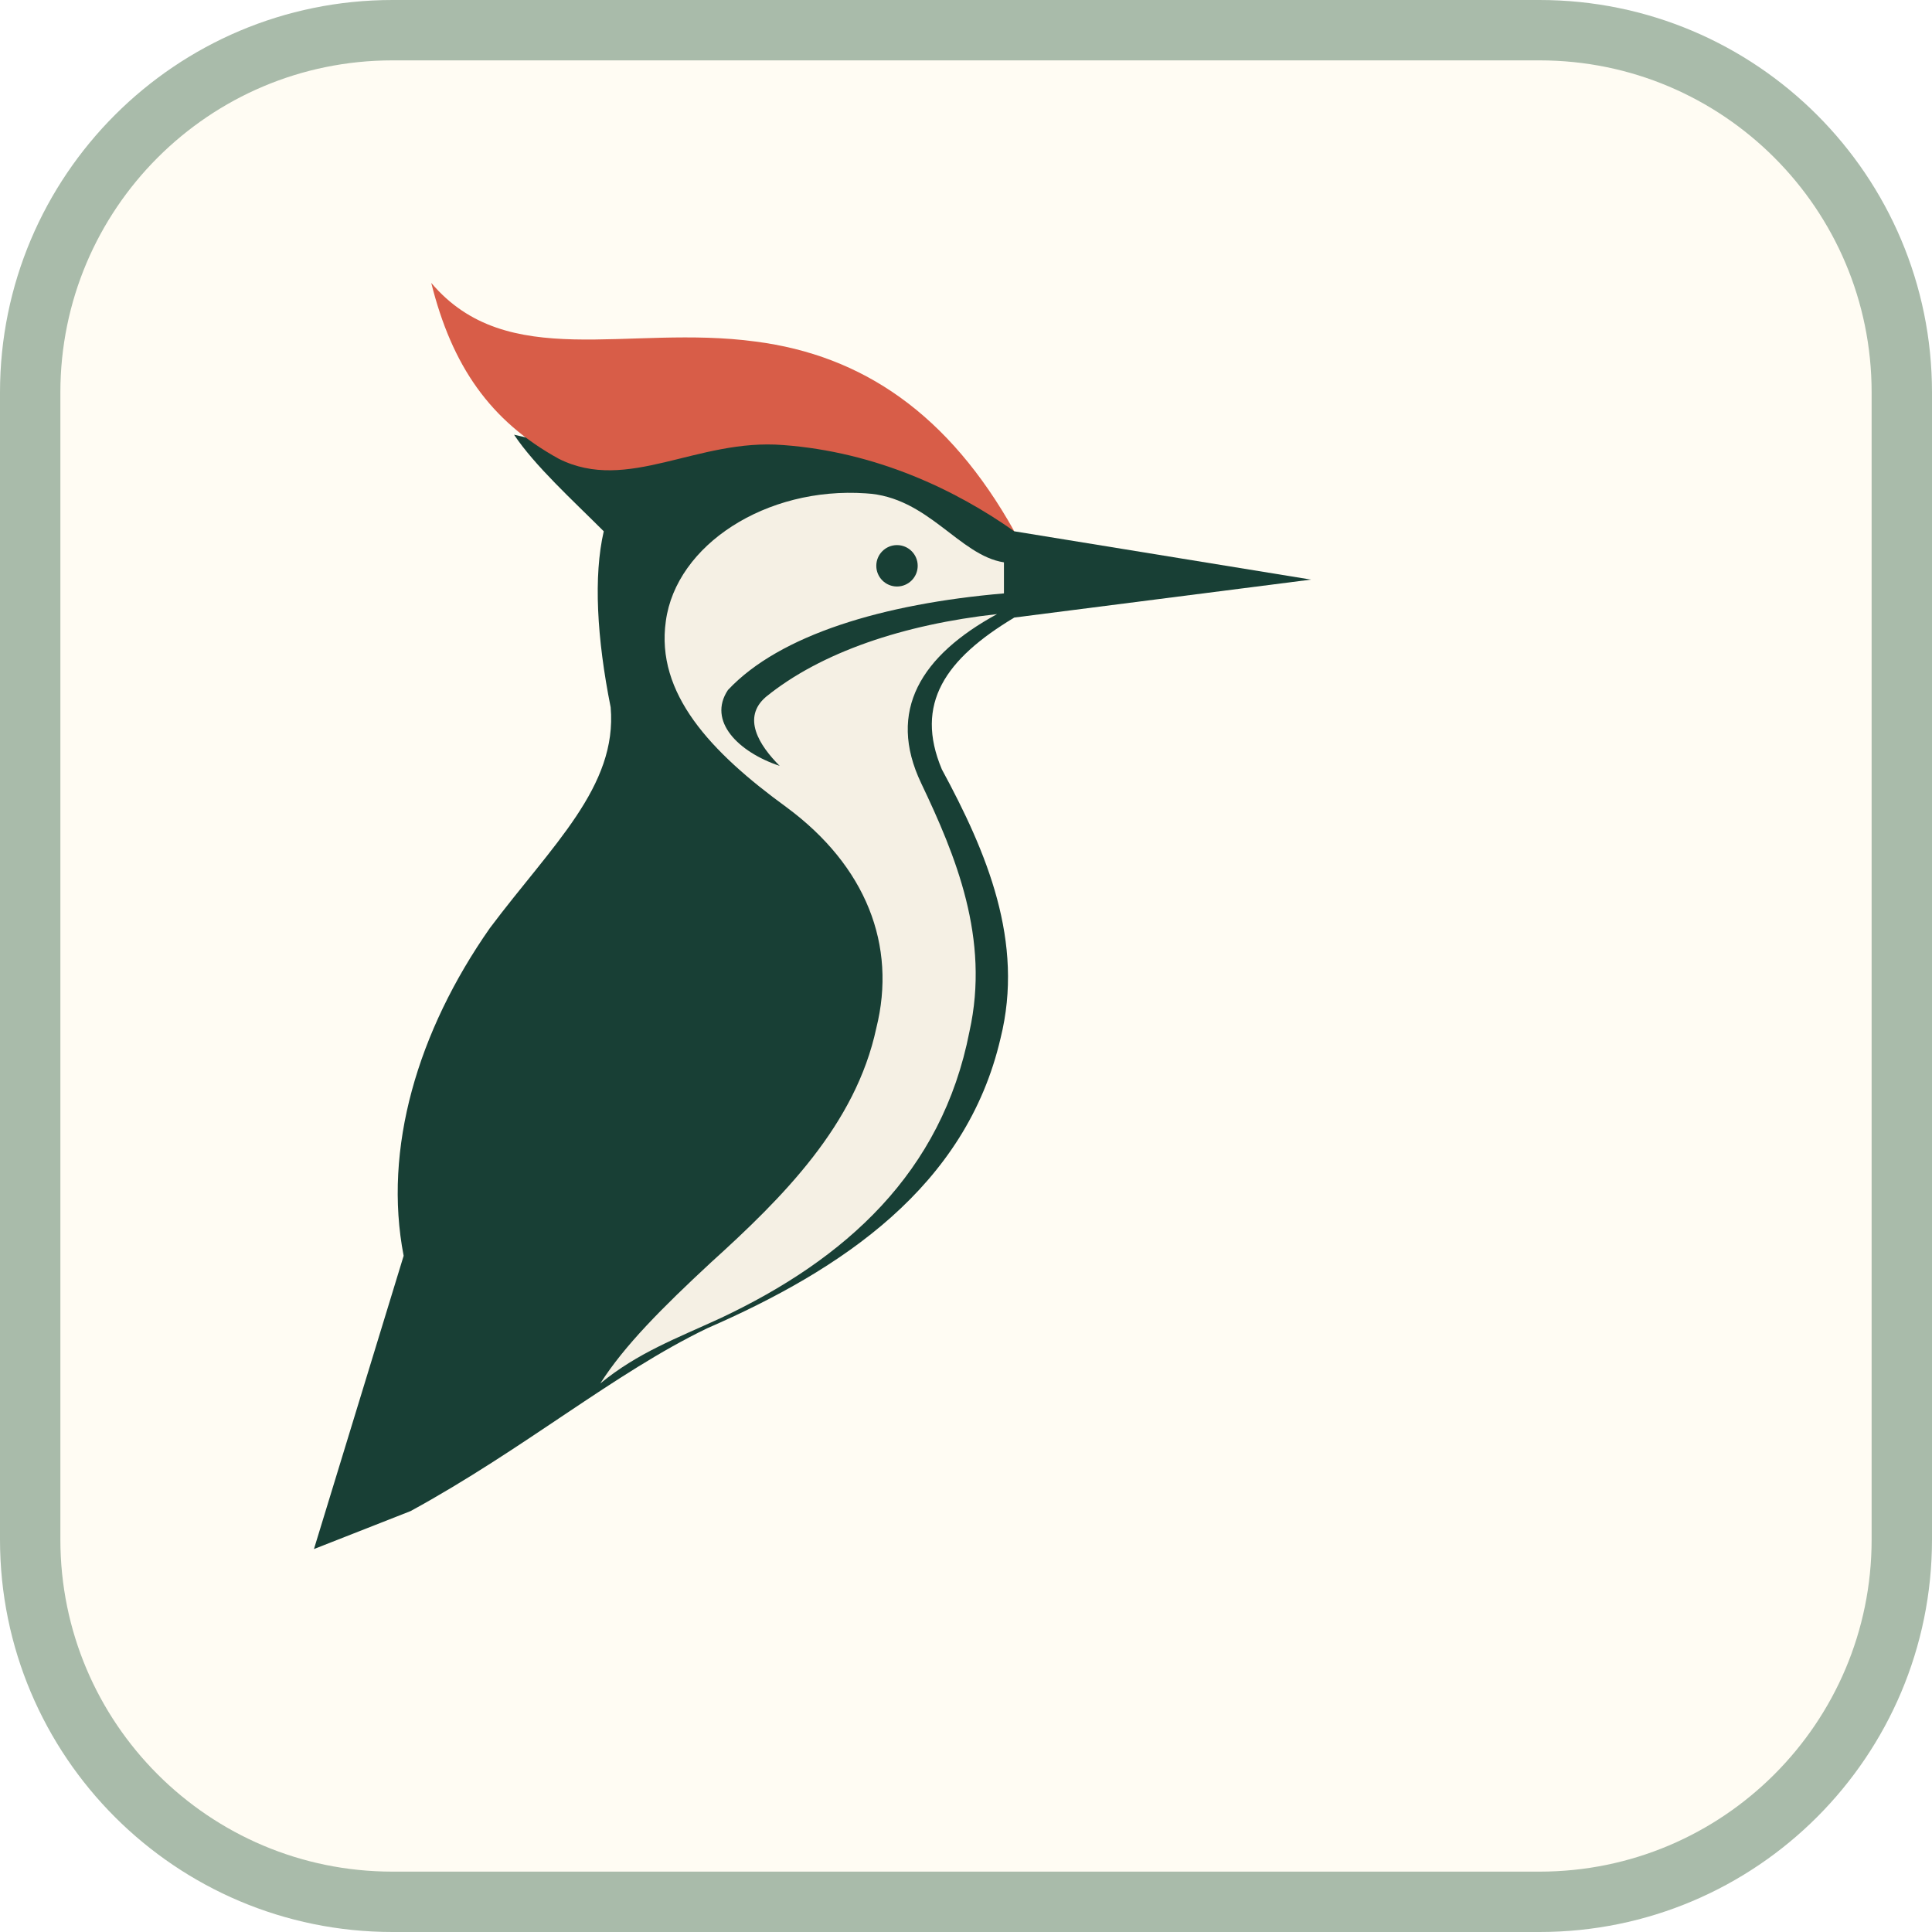
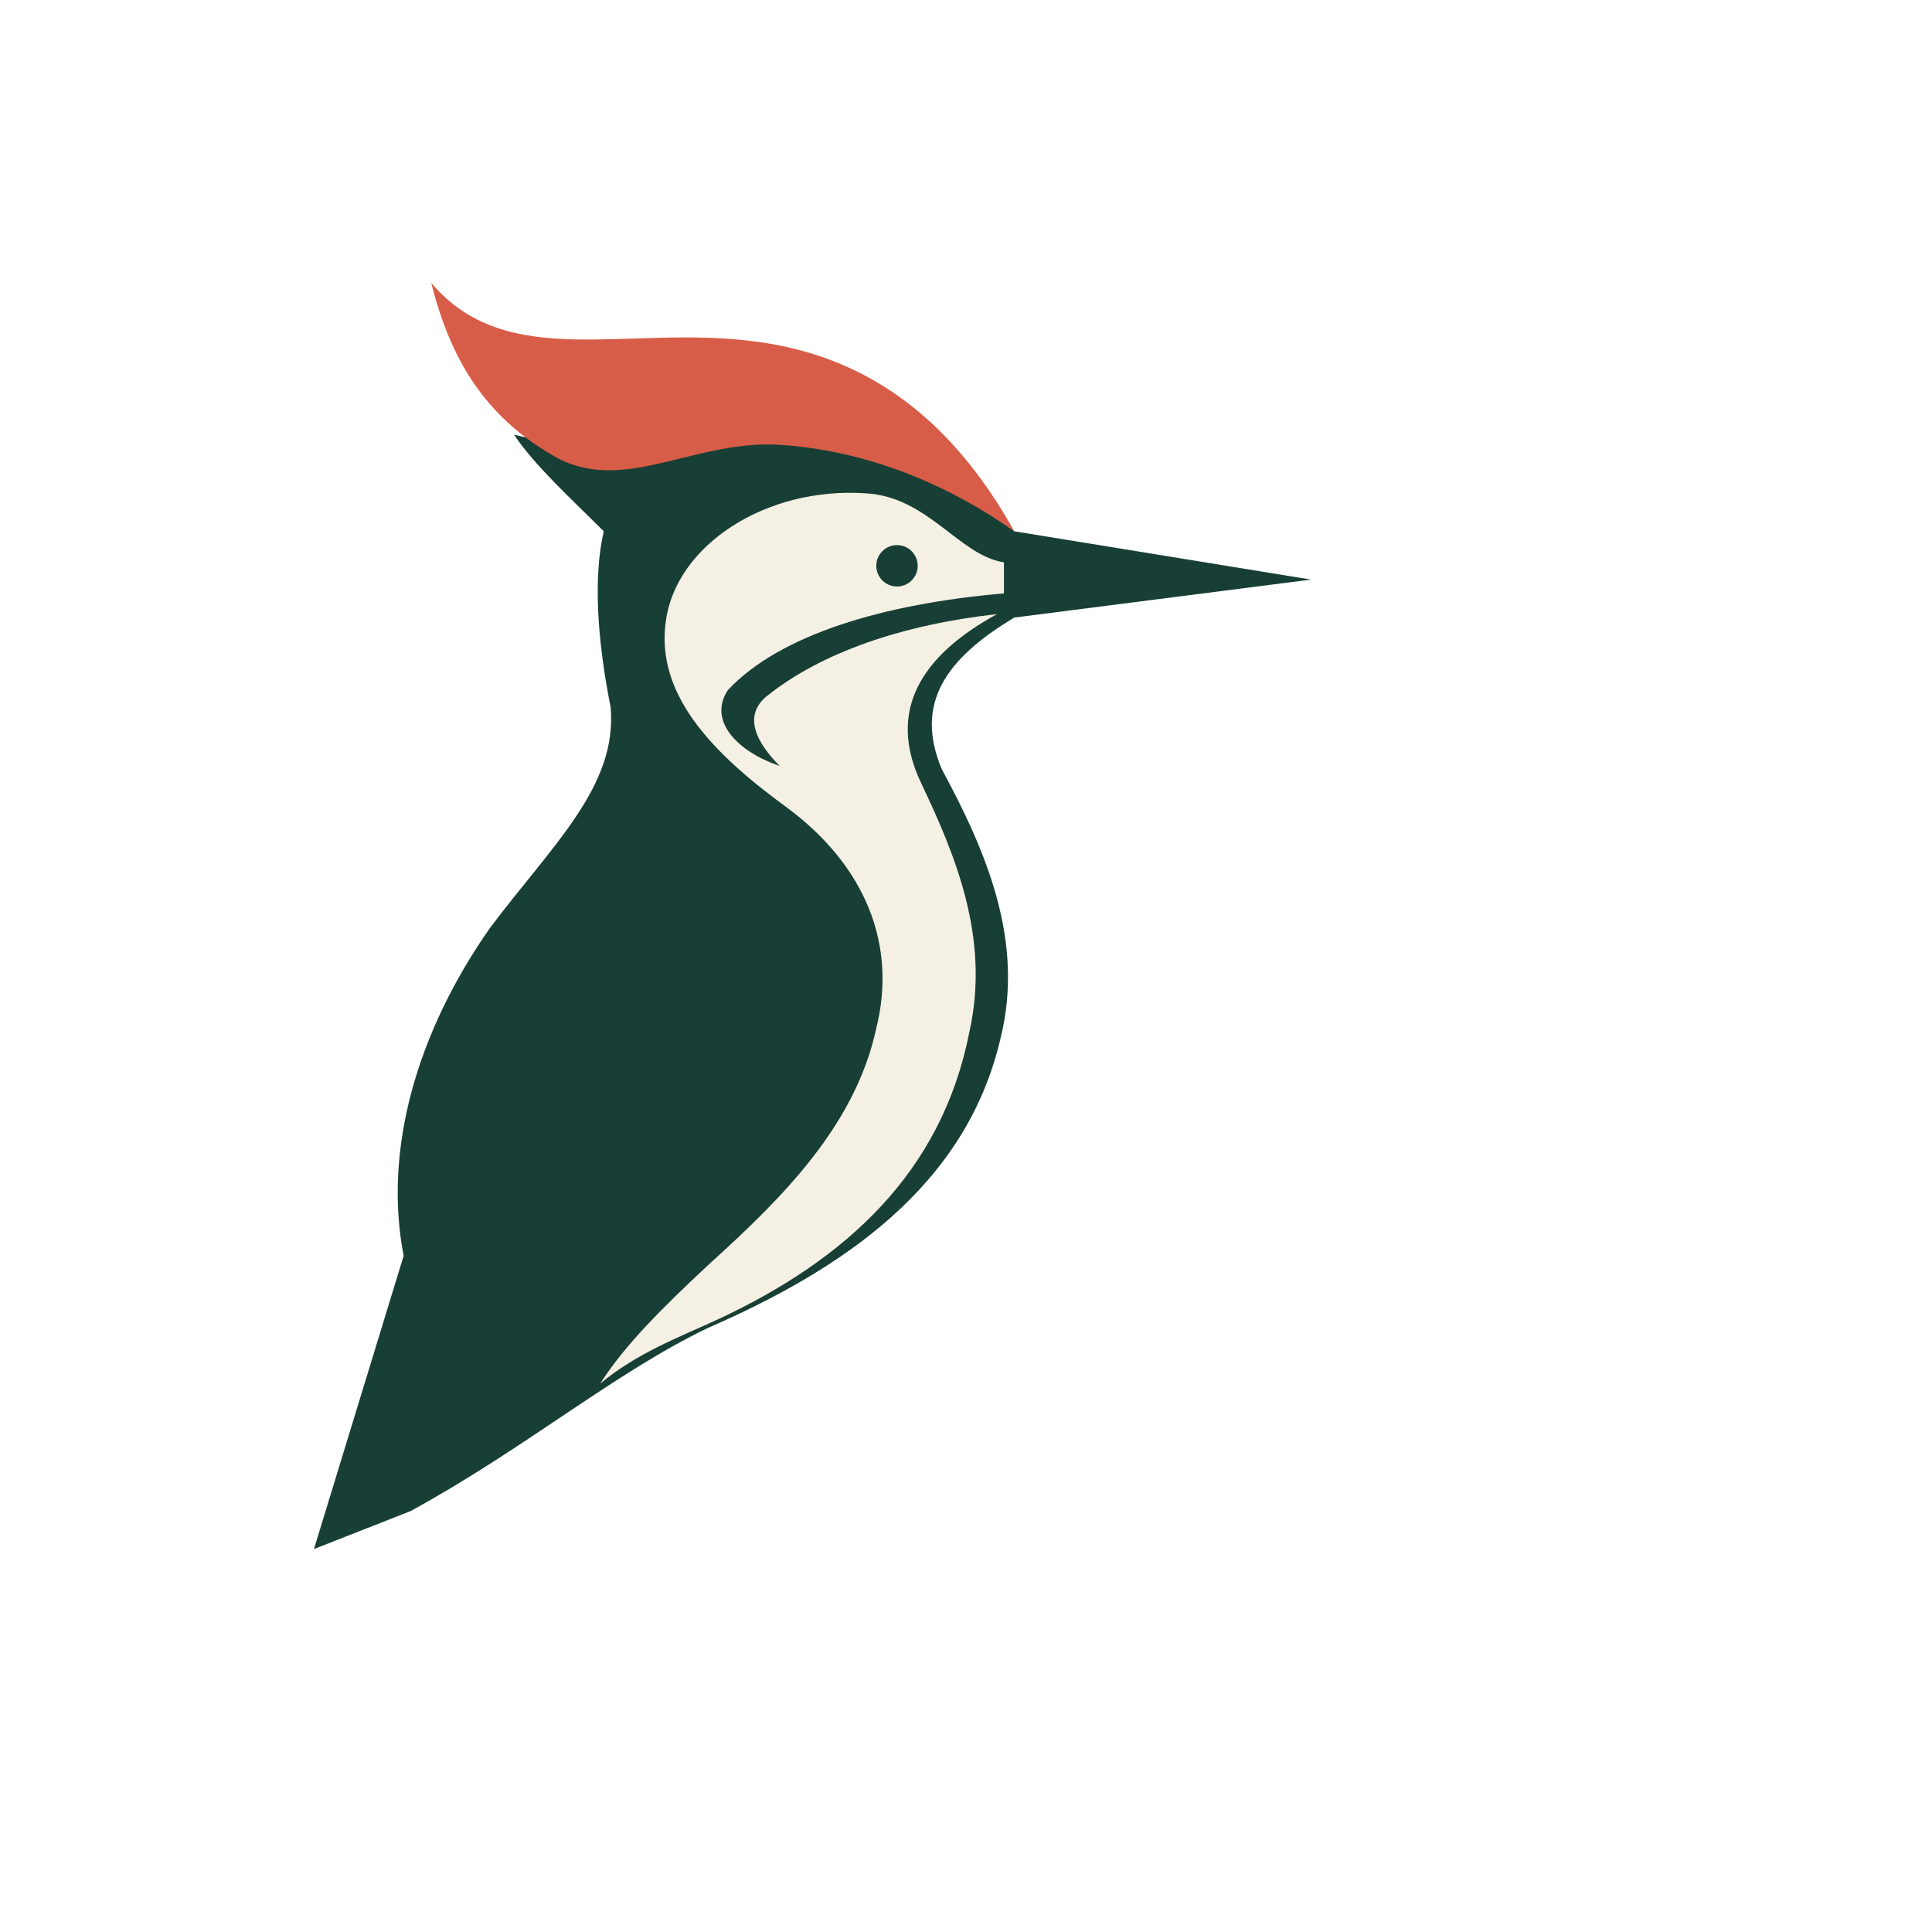
<svg xmlns="http://www.w3.org/2000/svg" width="32" height="32" viewBox="0 0 32 32" role="img" aria-label="交给 Peck 处理">
  <style>
.bird { transform-origin: 180px 430px; animation: peck 2.4s ease-in-out infinite; }
.tap { opacity: 0; animation: tap 2.4s linear infinite; }
@keyframes peck {
  /* Three quick strikes, followed by a longer pause before the next burst. */
  0%, 10%, 22%, 31%, 40%, 100% { transform: rotate(0deg); }
  14%, 25%, 34% { transform: rotate(11deg); }
  18%, 29%, 38% { transform: rotate(-2deg); }
}
@keyframes tap {
-   0%, 13%, 17%, 24%, 28%, 33%, 37%, 100% { opacity: 0; }
-   14.5%, 25.5%, 34.5% { opacity: 1; }
+   0%, 11%, 20%, 22%, 31%, 32%, 41%, 100% { opacity: 0; }
+   13%, 18%, 24%, 29%, 34%, 39% { opacity: 1; }
}
@media (prefers-reduced-motion: reduce) {
  .bird, .tap { animation: none; }
  .bird { transform: translateX(44.5px); }
}
</style>
-   <rect x=".5" y=".5" width="31" height="31" rx="6" fill="#FFFCF3" stroke="#A9BBAA" />
  <svg x="4" y="4" width="24" height="24" viewBox="90 60 420 420">
    <g class="bird">
      <g transform="translate(-39 -20)">
        <path fill="#183F35" d="M 439 178 L 353 189 C 333 201 324 214 332 233 C 345 257 356 283 349 311 C 339 354 303 378 264 395 C 237 408 211 430 178 448 L 150 459 L 176 374 C 170 343 180 309 201 279 C 219 255 238 238 236 215 C 232 195 231 177 234 164 C 225 155 214 145 208 136 C 244 145 271 129 307 141 C 329 147 344 156 353 164 Z" />
        <path fill="#D85D48" d="M 353 164 C 334 130 309 113 278 109 C 241 104 206 118 184 92 C 190 116 201 132 221 143 C 241 153 261 137 286 139 C 313 141 336 152 353 164 Z" />
        <path fill="#F5F0E4" d="M 350 173 C 337 171 328 154 310 153 C 281 151 255 168 252 190 C 249 211 265 228 287 244 C 310 261 319 284 313 308 C 307 336 286 357 265 376 C 251 389 240 400 233 411 C 244 402 255 398 268 392 C 304 375 332 350 340 309 C 346 282 336 258 326 237 C 316 216 326 200 348 188 C 321 191 297 199 281 212 C 274 218 279 226 285 232 C 273 228 264 219 270 210 C 285 194 315 185 350 182 Z" />
        <g fill="#183F35">
          <circle cx="319" cy="174" r="6" />
        </g>
      </g>
    </g>
-     <path class="tap" d="M465 180l18-6 M465 204l18 7" fill="none" stroke="#D85D48" stroke-width="12" stroke-linecap="round" />
+     <path class="tap" d="M448 168l29-17 M455 194h34 M448 220l29 17" fill="none" stroke="#C43F2C" stroke-width="28" stroke-linecap="round" />
  </svg>
</svg>
